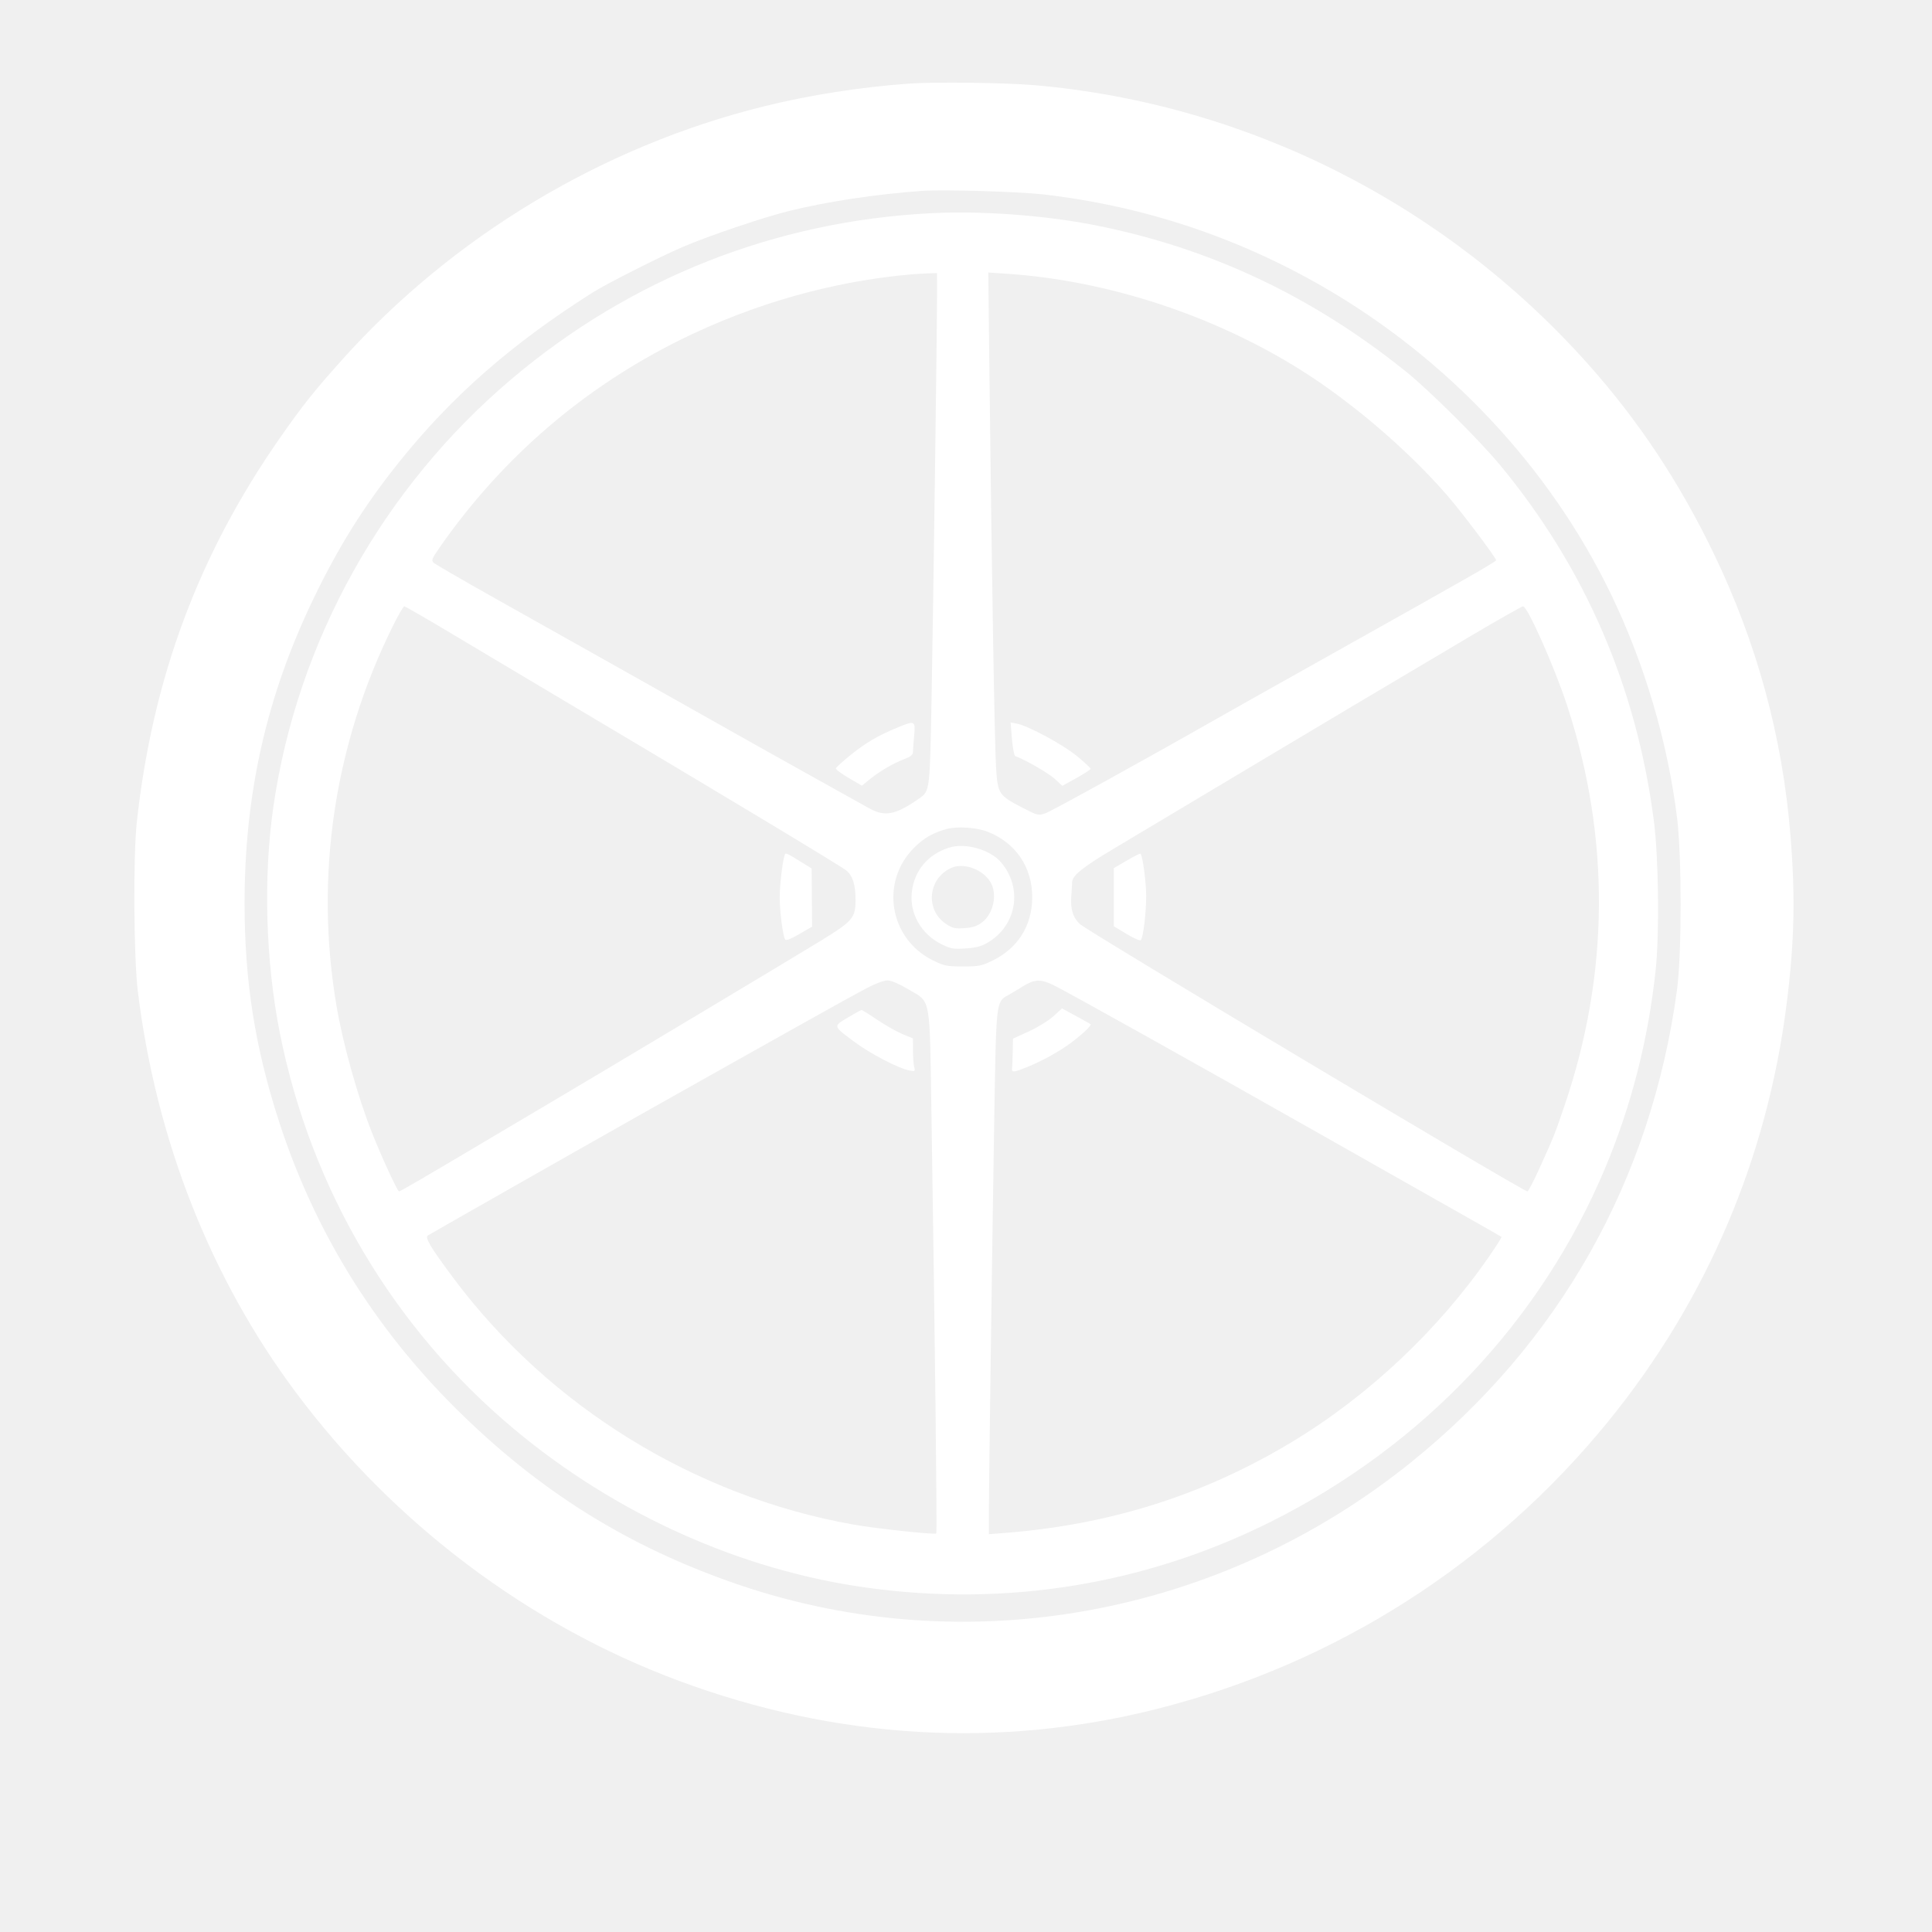
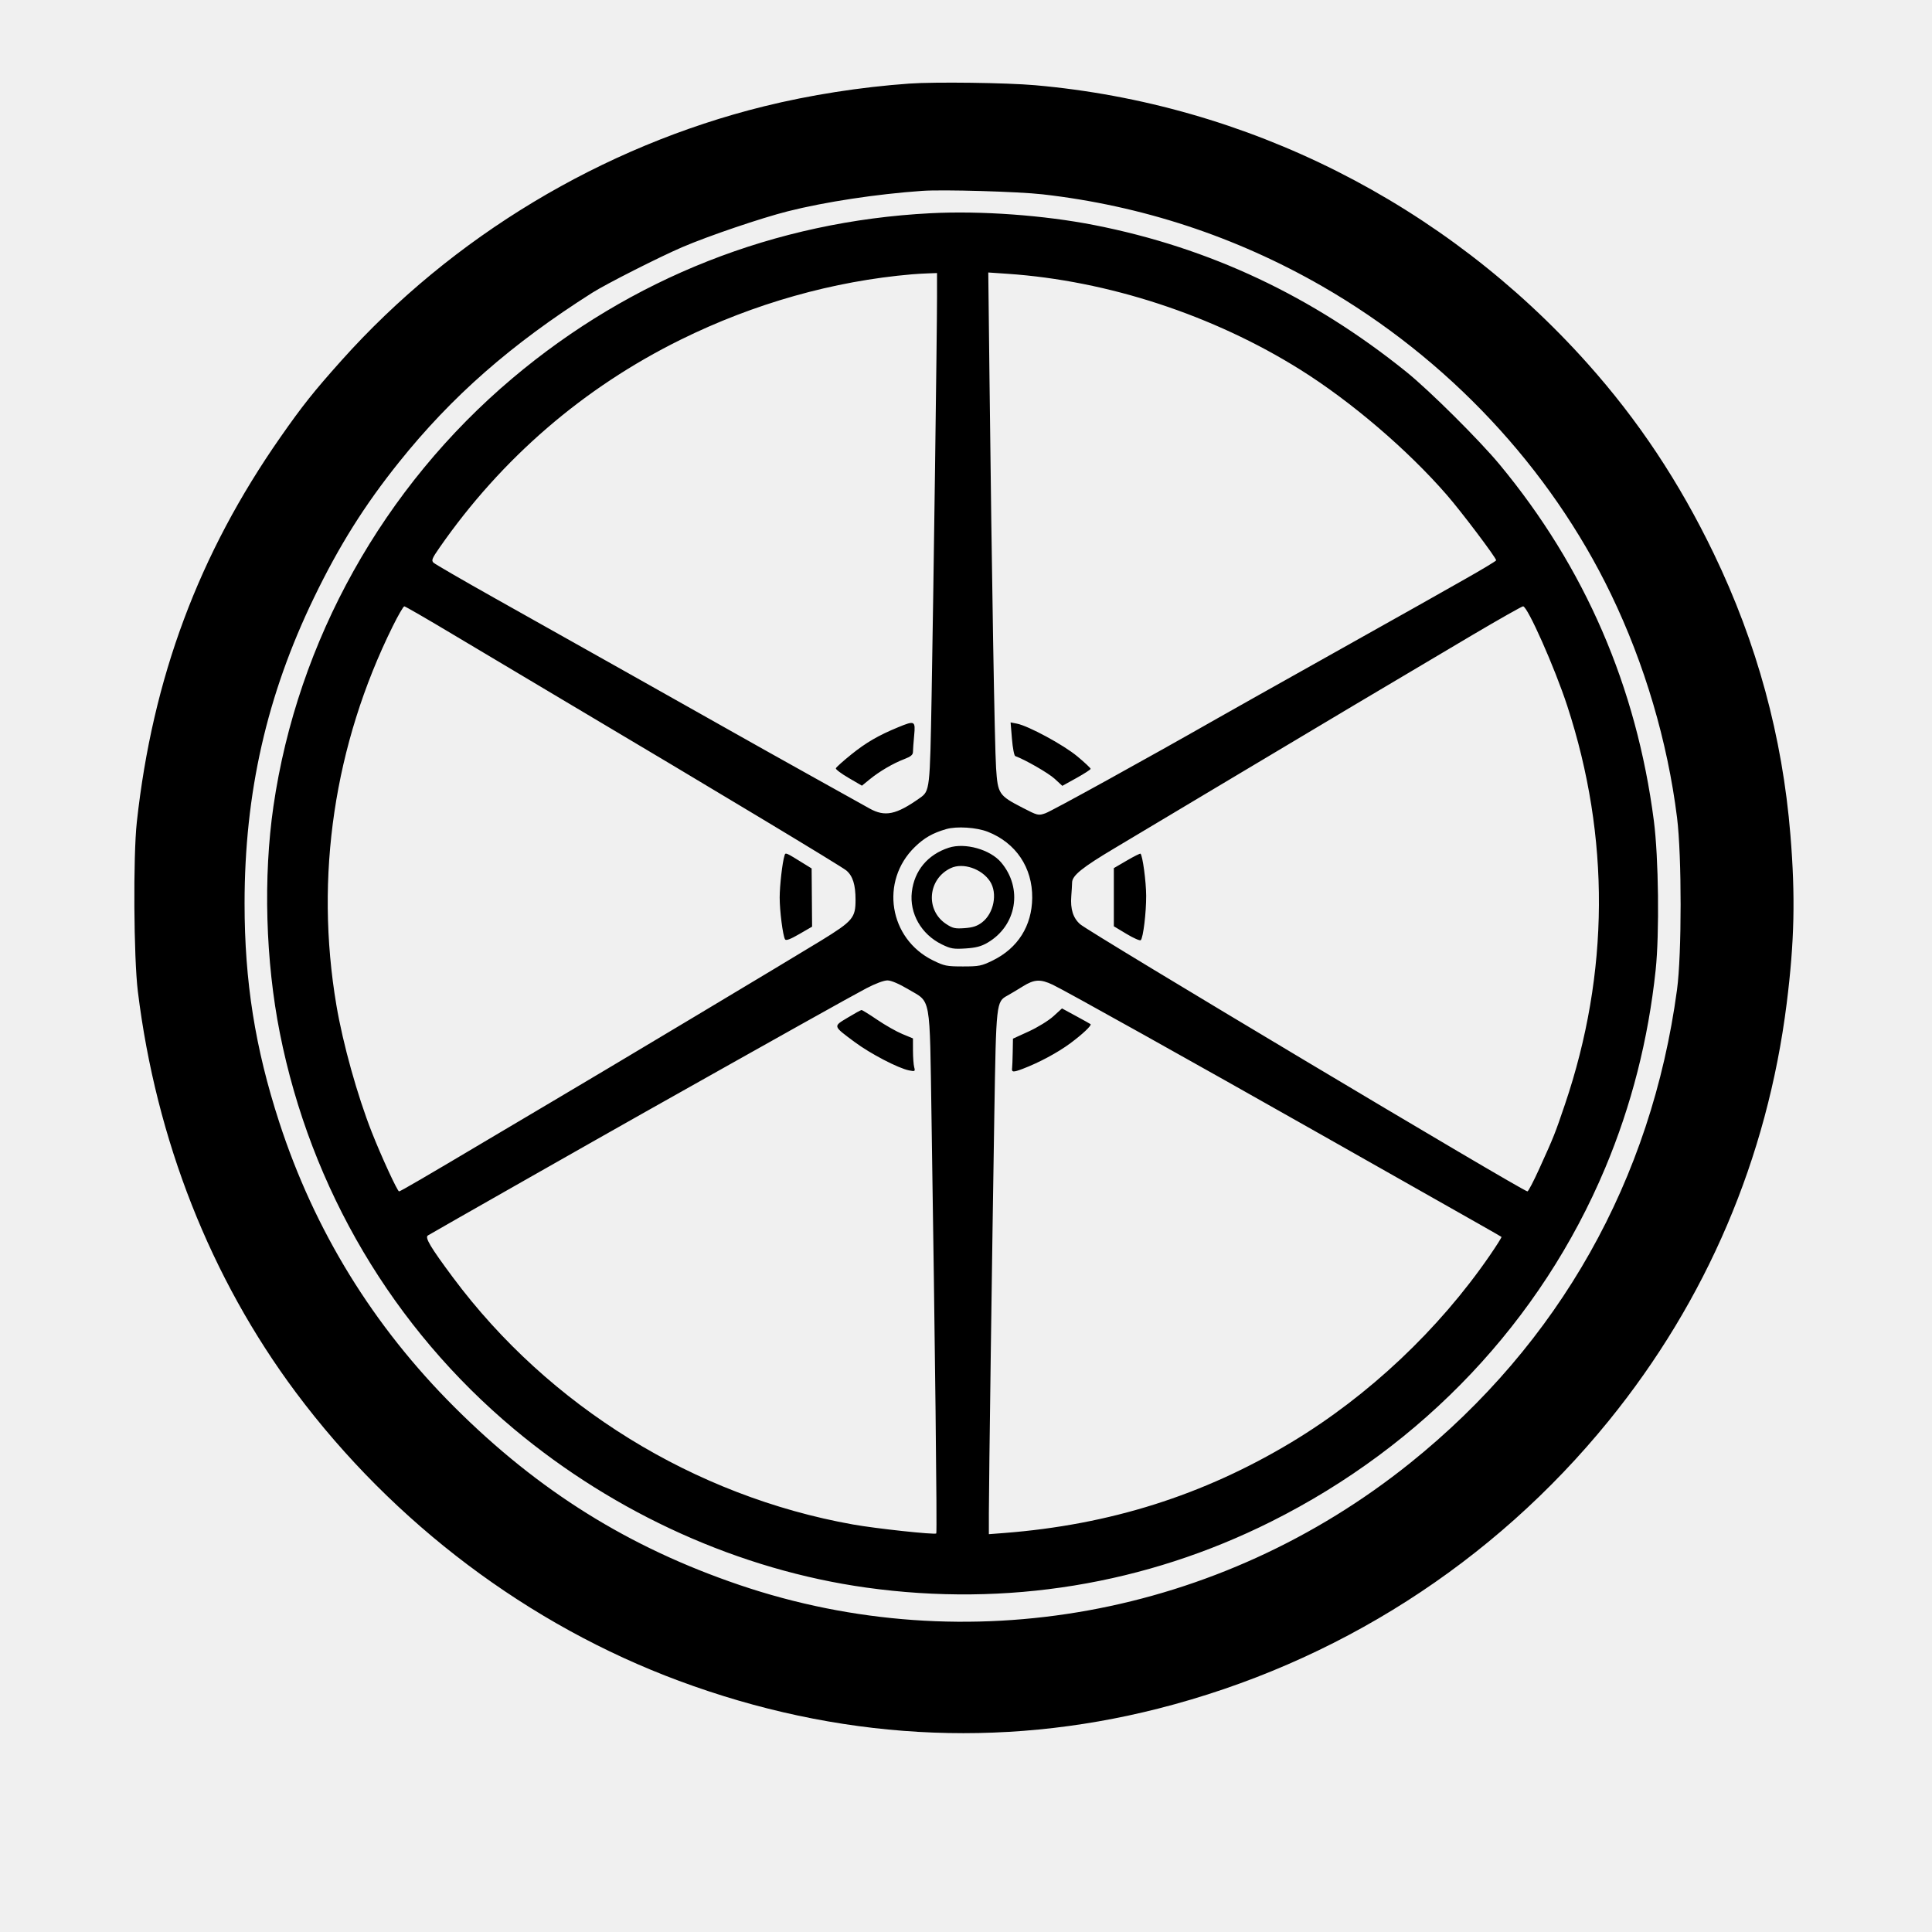
<svg xmlns="http://www.w3.org/2000/svg" width="48" height="48" viewBox="0 0 48 48">
  <g transform="translate(3.27 2) scale(0.046)">
-     <path d="M 420 1.670 C 393.726 3.543, 366.363 7.829, 341.566 13.954 C 254.261 35.521, 173.189 84.286, 113.307 151.253 C 98.353 167.976, 92.276 175.616, 80.337 192.708 C 36.273 255.784, 11.334 322.630, 2.813 400.500 C 0.789 418.996, 1.121 473.734, 3.367 492 C 13.229 572.181, 42.668 646.886, 88.707 708.563 C 141.492 779.276, 214.485 834.230, 295.641 864.356 C 381.048 896.060, 468.726 901.133, 554.500 879.333 C 650.507 854.932, 735.361 800.738, 797.710 724 C 850.670 658.818, 883.423 582.039, 893.906 498.500 C 898.099 465.079, 898.638 440.791, 895.925 407.500 C 891.598 354.405, 877.816 303.810, 854.522 255.500 C 835.868 216.812, 813.809 183.601, 786.341 152.849 C 709.099 66.372, 602.393 12.619, 487.982 2.550 C 472.437 1.182, 433.855 0.683, 420 1.670 M 427 59.607 C 402.324 61.341, 374.637 65.546, 354.500 70.616 C 340.220 74.211, 311.536 83.950, 297.500 89.969 C 285.110 95.281, 256.319 109.865, 248.780 114.647 C 204.989 142.424, 172.952 170.523, 144.352 206.237 C 125.751 229.467, 112.081 251.251, 98.523 279.269 C 72.990 332.033, 61.005 384.817, 61.006 444.500 C 61.007 486.599, 66.689 522.470, 79.696 562.500 C 98.759 621.165, 130.407 672.642, 174.410 716.555 C 219.810 761.860, 268.566 792.285, 328.253 812.555 C 451.007 854.244, 587.457 829.450, 690.500 746.733 C 771.071 682.055, 820.850 593.763, 834.683 491 C 837.261 471.844, 837.268 418.768, 834.695 398.153 C 829.557 356.988, 817.192 315.154, 799.035 277.500 C 765.998 208.992, 710.753 150.081, 643 111.112 C 596.336 84.274, 545.433 67.542, 492 61.481 C 478.916 59.996, 438.169 58.822, 427 59.607 M 431.500 71.687 C 347.656 76.010, 269.885 106.694, 205.757 160.753 C 135.915 219.630, 89.598 302.553, 76.595 392 C 71.048 430.158, 72.335 475.567, 80.068 514.500 C 96.778 598.624, 141.267 673.815, 206.662 728.454 C 261.500 774.272, 328.633 804.475, 396.778 813.986 C 472.500 824.554, 547.586 812.310, 615.500 778.318 C 697.652 737.200, 761.229 669.903, 795.860 587.405 C 810.039 553.629, 819.147 517.921, 823.130 480.500 C 825.223 460.838, 824.733 419.671, 822.170 399.861 C 812.801 327.423, 784.936 263.030, 738.930 207.500 C 727.933 194.227, 700.967 167.430, 688.500 157.387 C 637.632 116.409, 582.188 90.320, 520 78.099 C 492.785 72.751, 458.730 70.284, 431.500 71.687 M 421.500 104.679 C 379.026 108.314, 336.096 120.445, 296.500 140.002 C 244.083 165.891, 199.894 204.001, 166.323 252.271 C 162.243 258.138, 161.806 259.228, 163.057 260.432 C 163.851 261.197, 178.675 269.787, 196 279.522 C 213.325 289.257, 245.950 307.587, 268.500 320.255 C 291.050 332.924, 316.250 347.115, 324.500 351.791 C 332.750 356.468, 351.650 367.057, 366.500 375.324 C 381.350 383.590, 395.750 391.616, 398.500 393.159 C 406.872 397.856, 412.946 396.596, 425.747 387.506 C 431.119 383.692, 431.165 383.296, 432.083 332.077 C 433.103 275.218, 435.008 134.722, 435.004 116.750 L 435 104 430.250 104.168 C 427.637 104.261, 423.700 104.490, 421.500 104.679 M 463.348 161.596 C 464.555 267.126, 466.115 359.339, 466.895 371.270 C 467.816 385.353, 468.348 386.151, 481.250 392.814 C 489.398 397.021, 489.699 397.094, 493.551 395.764 C 496.899 394.608, 548.657 366.046, 586.500 344.470 C 592.550 341.020, 617.750 326.855, 642.500 312.991 C 667.250 299.127, 690.875 285.867, 695 283.524 C 699.125 281.180, 710.263 274.885, 719.750 269.534 C 729.238 264.183, 736.996 259.512, 736.990 259.153 C 736.969 257.733, 718.264 232.943, 710.333 223.823 C 689.085 199.389, 658.686 173.404, 631.229 156.203 C 584.201 126.743, 527.235 108.082, 473.093 104.400 L 462.686 103.692 463.348 161.596 M 141.047 294.750 C 109.395 358.691, 98.818 429.839, 110.608 499.500 C 114.124 520.275, 121.894 548.144, 129.706 568 C 134.859 581.099, 143.569 600, 144.452 600 C 145.141 600, 159.026 591.911, 192.500 572.009 C 205.700 564.161, 221.225 554.961, 227 551.564 C 249.959 538.061, 358.407 473.145, 372.430 464.510 C 389.536 453.978, 391.003 452.239, 390.994 442.516 C 390.987 434.335, 389.498 429.597, 386.014 426.665 C 383.286 424.370, 316.007 383.885, 234.500 335.493 C 215.250 324.064, 187.955 307.802, 173.844 299.356 C 159.733 290.910, 147.778 284, 147.278 284 C 146.778 284, 143.974 288.837, 141.047 294.750 M 723.945 299.618 C 689.250 320.107, 632.761 353.725, 585.500 382.008 C 564.600 394.515, 540.075 409.171, 531 414.575 C 513.397 425.059, 508.027 429.387, 507.956 433.150 C 507.931 434.442, 507.735 437.750, 507.519 440.500 C 506.967 447.538, 508.482 452.338, 512.316 455.704 C 517.521 460.274, 751.444 600, 753.890 600 C 754.351 600, 757.229 594.487, 760.286 587.750 C 768.256 570.183, 768.719 569.021, 774.148 553 C 798.191 482.045, 798.617 408.839, 775.399 337.796 C 768.651 317.150, 753.945 284, 751.534 284 C 750.905 284, 738.490 291.028, 723.945 299.618 M 414 349.316 C 403.331 353.715, 396.693 357.569, 388.701 364 C 384.259 367.575, 380.502 370.950, 380.352 371.500 C 380.202 372.050, 383.313 374.383, 387.266 376.685 L 394.452 380.870 398.548 377.514 C 403.835 373.182, 411.260 368.825, 417.250 366.540 C 420.842 365.170, 422.002 364.213, 422.007 362.614 C 422.011 361.451, 422.301 357.462, 422.652 353.750 C 423.402 345.810, 423 345.604, 414 349.316 M 475.470 355.599 C 475.872 360.494, 476.674 364.673, 477.252 364.884 C 482.693 366.871, 495.224 374.087, 498.538 377.142 L 502.684 380.963 510.308 376.732 C 514.501 374.404, 517.947 372.173, 517.966 371.774 C 517.985 371.374, 514.737 368.332, 510.750 365.014 C 503.297 358.813, 484.366 348.567, 478.119 347.354 L 474.738 346.698 475.470 355.599 M 440 404.312 C 432.670 406.430, 428.094 409.038, 423 414 C 404.067 432.441, 409.039 463.524, 432.793 475.219 C 438.912 478.232, 440.236 478.500, 448.996 478.500 C 457.751 478.500, 459.082 478.231, 465.189 475.226 C 478.687 468.584, 486.251 456.566, 486.414 441.500 C 486.591 425.112, 477.598 411.732, 462.393 405.759 C 456.348 403.384, 445.611 402.691, 440 404.312 M 441.324 414.381 C 429.965 418.092, 422.754 426.731, 421.400 438.250 C 420.037 449.851, 426.487 461.156, 437.561 466.574 C 442.417 468.950, 443.902 469.205, 450.420 468.787 C 456.003 468.429, 458.884 467.672, 462.310 465.664 C 478.076 456.425, 481.462 436.319, 469.612 422.301 C 463.712 415.321, 450.106 411.511, 441.324 414.381 M 352.600 418.717 C 351.455 422.390, 350.039 434.733, 350.020 441.209 C 349.999 448.406, 351.734 461.951, 352.924 463.877 C 353.431 464.697, 355.735 463.842, 360.588 461.032 L 367.528 457.015 367.402 441.296 L 367.277 425.576 363.888 423.478 C 352.816 416.623, 353.202 416.786, 352.600 418.717 M 537.500 421.310 L 530.500 425.397 530.500 441.104 L 530.500 456.811 537.396 460.960 C 541.189 463.241, 544.634 464.746, 545.052 464.304 C 546.371 462.910, 548.001 449.470, 547.963 440.308 C 547.931 432.600, 546.055 418.670, 544.904 417.599 C 544.682 417.392, 541.350 419.061, 537.500 421.310 M 442.500 425.359 C 430.016 431.175, 428.565 448.051, 439.904 455.555 C 443.441 457.896, 444.729 458.188, 449.885 457.815 C 454.328 457.493, 456.679 456.719, 459.313 454.710 C 465.708 449.832, 467.817 438.948, 463.611 432.528 C 459.165 425.743, 449.049 422.308, 442.500 425.359 M 396.774 490.334 C 389.179 494.311, 348.973 516.797, 277.500 557.038 C 252.038 571.374, 163.537 621.663, 160.039 623.783 C 158.246 624.870, 161.355 630.091, 173.569 646.500 C 225.352 716.071, 303.884 764.575, 389.526 779.885 C 401.925 782.102, 433.801 785.533, 434.597 784.737 C 435.093 784.241, 433.945 683.891, 432.034 560.722 C 430.981 492.812, 431.957 498.250, 419.500 490.845 C 414.537 487.894, 410.276 486.072, 408.274 486.044 C 406.341 486.018, 401.736 487.735, 396.774 490.334 M 481.338 489.276 C 478.499 491.049, 474.768 493.277, 473.047 494.227 C 466.971 497.580, 466.949 497.783, 465.951 558.387 C 464.773 629.972, 463 759.390, 463 773.846 L 463 785.137 471.250 784.500 C 528.292 780.091, 578.881 764.107, 626.500 735.448 C 667.981 710.483, 705.959 674.718, 733.485 634.697 C 737.194 629.306, 740.064 624.752, 739.864 624.578 C 739.664 624.405, 734.325 621.336, 728 617.759 C 714.149 609.927, 692.067 597.424, 641.500 568.781 C 573.095 530.036, 503.967 491.440, 497.500 488.383 C 490.845 485.237, 487.509 485.421, 481.338 489.276 M 497.851 505.407 C 495.294 507.737, 489.335 511.410, 484.610 513.571 L 476.018 517.500 475.884 524.750 C 475.810 528.737, 475.665 532.563, 475.560 533.250 C 475.189 535.696, 476.064 535.783, 481.250 533.816 C 490.106 530.456, 500.182 525.046, 507 519.992 C 513.601 515.098, 518.685 510.290, 517.921 509.663 C 517.689 509.473, 514.125 507.485, 510 505.245 L 502.500 501.173 497.851 505.407 M 386.734 506.168 C 378.785 510.970, 378.643 510.473, 390.500 519.321 C 398.902 525.590, 414.123 533.524, 419.908 534.650 C 423.134 535.278, 423.281 535.185, 422.671 532.907 C 422.317 531.583, 422.021 527.545, 422.014 523.934 L 422 517.368 416.250 514.986 C 413.087 513.676, 406.995 510.218, 402.711 507.302 C 398.428 504.386, 394.603 502.018, 394.211 502.041 C 393.820 502.063, 390.455 503.920, 386.734 506.168" stroke="none" fill="#ffffff" fill-rule="evenodd" />
+     <path d="M 420 1.670 C 393.726 3.543, 366.363 7.829, 341.566 13.954 C 254.261 35.521, 173.189 84.286, 113.307 151.253 C 98.353 167.976, 92.276 175.616, 80.337 192.708 C 36.273 255.784, 11.334 322.630, 2.813 400.500 C 0.789 418.996, 1.121 473.734, 3.367 492 C 13.229 572.181, 42.668 646.886, 88.707 708.563 C 141.492 779.276, 214.485 834.230, 295.641 864.356 C 381.048 896.060, 468.726 901.133, 554.500 879.333 C 650.507 854.932, 735.361 800.738, 797.710 724 C 850.670 658.818, 883.423 582.039, 893.906 498.500 C 898.099 465.079, 898.638 440.791, 895.925 407.500 C 891.598 354.405, 877.816 303.810, 854.522 255.500 C 835.868 216.812, 813.809 183.601, 786.341 152.849 C 709.099 66.372, 602.393 12.619, 487.982 2.550 C 472.437 1.182, 433.855 0.683, 420 1.670 M 427 59.607 C 402.324 61.341, 374.637 65.546, 354.500 70.616 C 340.220 74.211, 311.536 83.950, 297.500 89.969 C 285.110 95.281, 256.319 109.865, 248.780 114.647 C 204.989 142.424, 172.952 170.523, 144.352 206.237 C 125.751 229.467, 112.081 251.251, 98.523 279.269 C 72.990 332.033, 61.005 384.817, 61.006 444.500 C 61.007 486.599, 66.689 522.470, 79.696 562.500 C 98.759 621.165, 130.407 672.642, 174.410 716.555 C 219.810 761.860, 268.566 792.285, 328.253 812.555 C 451.007 854.244, 587.457 829.450, 690.500 746.733 C 771.071 682.055, 820.850 593.763, 834.683 491 C 837.261 471.844, 837.268 418.768, 834.695 398.153 C 829.557 356.988, 817.192 315.154, 799.035 277.500 C 765.998 208.992, 710.753 150.081, 643 111.112 C 596.336 84.274, 545.433 67.542, 492 61.481 C 478.916 59.996, 438.169 58.822, 427 59.607 M 431.500 71.687 C 347.656 76.010, 269.885 106.694, 205.757 160.753 C 135.915 219.630, 89.598 302.553, 76.595 392 C 71.048 430.158, 72.335 475.567, 80.068 514.500 C 96.778 598.624, 141.267 673.815, 206.662 728.454 C 261.500 774.272, 328.633 804.475, 396.778 813.986 C 472.500 824.554, 547.586 812.310, 615.500 778.318 C 697.652 737.200, 761.229 669.903, 795.860 587.405 C 810.039 553.629, 819.147 517.921, 823.130 480.500 C 825.223 460.838, 824.733 419.671, 822.170 399.861 C 812.801 327.423, 784.936 263.030, 738.930 207.500 C 727.933 194.227, 700.967 167.430, 688.500 157.387 C 637.632 116.409, 582.188 90.320, 520 78.099 C 492.785 72.751, 458.730 70.284, 431.500 71.687 M 421.500 104.679 C 379.026 108.314, 336.096 120.445, 296.500 140.002 C 244.083 165.891, 199.894 204.001, 166.323 252.271 C 162.243 258.138, 161.806 259.228, 163.057 260.432 C 163.851 261.197, 178.675 269.787, 196 279.522 C 213.325 289.257, 245.950 307.587, 268.500 320.255 C 291.050 332.924, 316.250 347.115, 324.500 351.791 C 332.750 356.468, 351.650 367.057, 366.500 375.324 C 381.350 383.590, 395.750 391.616, 398.500 393.159 C 406.872 397.856, 412.946 396.596, 425.747 387.506 C 431.119 383.692, 431.165 383.296, 432.083 332.077 C 433.103 275.218, 435.008 134.722, 435.004 116.750 L 435 104 430.250 104.168 C 427.637 104.261, 423.700 104.490, 421.500 104.679 M 463.348 161.596 C 464.555 267.126, 466.115 359.339, 466.895 371.270 C 467.816 385.353, 468.348 386.151, 481.250 392.814 C 489.398 397.021, 489.699 397.094, 493.551 395.764 C 496.899 394.608, 548.657 366.046, 586.500 344.470 C 592.550 341.020, 617.750 326.855, 642.500 312.991 C 667.250 299.127, 690.875 285.867, 695 283.524 C 699.125 281.180, 710.263 274.885, 719.750 269.534 C 729.238 264.183, 736.996 259.512, 736.990 259.153 C 736.969 257.733, 718.264 232.943, 710.333 223.823 C 689.085 199.389, 658.686 173.404, 631.229 156.203 C 584.201 126.743, 527.235 108.082, 473.093 104.400 L 462.686 103.692 463.348 161.596 M 141.047 294.750 C 109.395 358.691, 98.818 429.839, 110.608 499.500 C 114.124 520.275, 121.894 548.144, 129.706 568 C 134.859 581.099, 143.569 600, 144.452 600 C 145.141 600, 159.026 591.911, 192.500 572.009 C 205.700 564.161, 221.225 554.961, 227 551.564 C 249.959 538.061, 358.407 473.145, 372.430 464.510 C 389.536 453.978, 391.003 452.239, 390.994 442.516 C 390.987 434.335, 389.498 429.597, 386.014 426.665 C 383.286 424.370, 316.007 383.885, 234.500 335.493 C 215.250 324.064, 187.955 307.802, 173.844 299.356 C 159.733 290.910, 147.778 284, 147.278 284 C 146.778 284, 143.974 288.837, 141.047 294.750 M 723.945 299.618 C 689.250 320.107, 632.761 353.725, 585.500 382.008 C 564.600 394.515, 540.075 409.171, 531 414.575 C 513.397 425.059, 508.027 429.387, 507.956 433.150 C 507.931 434.442, 507.735 437.750, 507.519 440.500 C 506.967 447.538, 508.482 452.338, 512.316 455.704 C 517.521 460.274, 751.444 600, 753.890 600 C 754.351 600, 757.229 594.487, 760.286 587.750 C 768.256 570.183, 768.719 569.021, 774.148 553 C 798.191 482.045, 798.617 408.839, 775.399 337.796 C 768.651 317.150, 753.945 284, 751.534 284 C 750.905 284, 738.490 291.028, 723.945 299.618 M 414 349.316 C 403.331 353.715, 396.693 357.569, 388.701 364 C 384.259 367.575, 380.502 370.950, 380.352 371.500 C 380.202 372.050, 383.313 374.383, 387.266 376.685 L 394.452 380.870 398.548 377.514 C 403.835 373.182, 411.260 368.825, 417.250 366.540 C 420.842 365.170, 422.002 364.213, 422.007 362.614 C 422.011 361.451, 422.301 357.462, 422.652 353.750 C 423.402 345.810, 423 345.604, 414 349.316 M 475.470 355.599 C 475.872 360.494, 476.674 364.673, 477.252 364.884 C 482.693 366.871, 495.224 374.087, 498.538 377.142 L 502.684 380.963 510.308 376.732 C 514.501 374.404, 517.947 372.173, 517.966 371.774 C 517.985 371.374, 514.737 368.332, 510.750 365.014 C 503.297 358.813, 484.366 348.567, 478.119 347.354 L 474.738 346.698 475.470 355.599 M 440 404.312 C 432.670 406.430, 428.094 409.038, 423 414 C 404.067 432.441, 409.039 463.524, 432.793 475.219 C 438.912 478.232, 440.236 478.500, 448.996 478.500 C 457.751 478.500, 459.082 478.231, 465.189 475.226 C 478.687 468.584, 486.251 456.566, 486.414 441.500 C 486.591 425.112, 477.598 411.732, 462.393 405.759 C 456.348 403.384, 445.611 402.691, 440 404.312 M 441.324 414.381 C 429.965 418.092, 422.754 426.731, 421.400 438.250 C 420.037 449.851, 426.487 461.156, 437.561 466.574 C 442.417 468.950, 443.902 469.205, 450.420 468.787 C 456.003 468.429, 458.884 467.672, 462.310 465.664 C 478.076 456.425, 481.462 436.319, 469.612 422.301 C 463.712 415.321, 450.106 411.511, 441.324 414.381 M 352.600 418.717 C 351.455 422.390, 350.039 434.733, 350.020 441.209 C 349.999 448.406, 351.734 461.951, 352.924 463.877 C 353.431 464.697, 355.735 463.842, 360.588 461.032 L 367.528 457.015 367.402 441.296 L 367.277 425.576 363.888 423.478 C 352.816 416.623, 353.202 416.786, 352.600 418.717 M 537.500 421.310 L 530.500 425.397 530.500 441.104 L 530.500 456.811 537.396 460.960 C 541.189 463.241, 544.634 464.746, 545.052 464.304 C 546.371 462.910, 548.001 449.470, 547.963 440.308 C 547.931 432.600, 546.055 418.670, 544.904 417.599 C 544.682 417.392, 541.350 419.061, 537.500 421.310 M 442.500 425.359 C 430.016 431.175, 428.565 448.051, 439.904 455.555 C 443.441 457.896, 444.729 458.188, 449.885 457.815 C 454.328 457.493, 456.679 456.719, 459.313 454.710 C 465.708 449.832, 467.817 438.948, 463.611 432.528 C 459.165 425.743, 449.049 422.308, 442.500 425.359 M 396.774 490.334 C 389.179 494.311, 348.973 516.797, 277.500 557.038 C 252.038 571.374, 163.537 621.663, 160.039 623.783 C 158.246 624.870, 161.355 630.091, 173.569 646.500 C 225.352 716.071, 303.884 764.575, 389.526 779.885 C 401.925 782.102, 433.801 785.533, 434.597 784.737 C 435.093 784.241, 433.945 683.891, 432.034 560.722 C 430.981 492.812, 431.957 498.250, 419.500 490.845 C 414.537 487.894, 410.276 486.072, 408.274 486.044 C 406.341 486.018, 401.736 487.735, 396.774 490.334 M 481.338 489.276 C 478.499 491.049, 474.768 493.277, 473.047 494.227 C 466.971 497.580, 466.949 497.783, 465.951 558.387 C 464.773 629.972, 463 759.390, 463 773.846 L 463 785.137 471.250 784.500 C 528.292 780.091, 578.881 764.107, 626.500 735.448 C 667.981 710.483, 705.959 674.718, 733.485 634.697 C 737.194 629.306, 740.064 624.752, 739.864 624.578 C 739.664 624.405, 734.325 621.336, 728 617.759 C 714.149 609.927, 692.067 597.424, 641.500 568.781 C 573.095 530.036, 503.967 491.440, 497.500 488.383 C 490.845 485.237, 487.509 485.421, 481.338 489.276 M 497.851 505.407 C 495.294 507.737, 489.335 511.410, 484.610 513.571 L 476.018 517.500 475.884 524.750 C 475.810 528.737, 475.665 532.563, 475.560 533.250 C 475.189 535.696, 476.064 535.783, 481.250 533.816 C 490.106 530.456, 500.182 525.046, 507 519.992 C 513.601 515.098, 518.685 510.290, 517.921 509.663 C 517.689 509.473, 514.125 507.485, 510 505.245 L 502.500 501.173 497.851 505.407 M 386.734 506.168 C 378.785 510.970, 378.643 510.473, 390.500 519.321 C 398.902 525.590, 414.123 533.524, 419.908 534.650 C 423.134 535.278, 423.281 535.185, 422.671 532.907 C 422.317 531.583, 422.021 527.545, 422.014 523.934 L 422 517.368 416.250 514.986 C 413.087 513.676, 406.995 510.218, 402.711 507.302 C 398.428 504.386, 394.603 502.018, 394.211 502.041 C 393.820 502.063, 390.455 503.920, 386.734 506.168" stroke="none" fill="currentColor" fill-rule="evenodd" />
  </g>
</svg>
